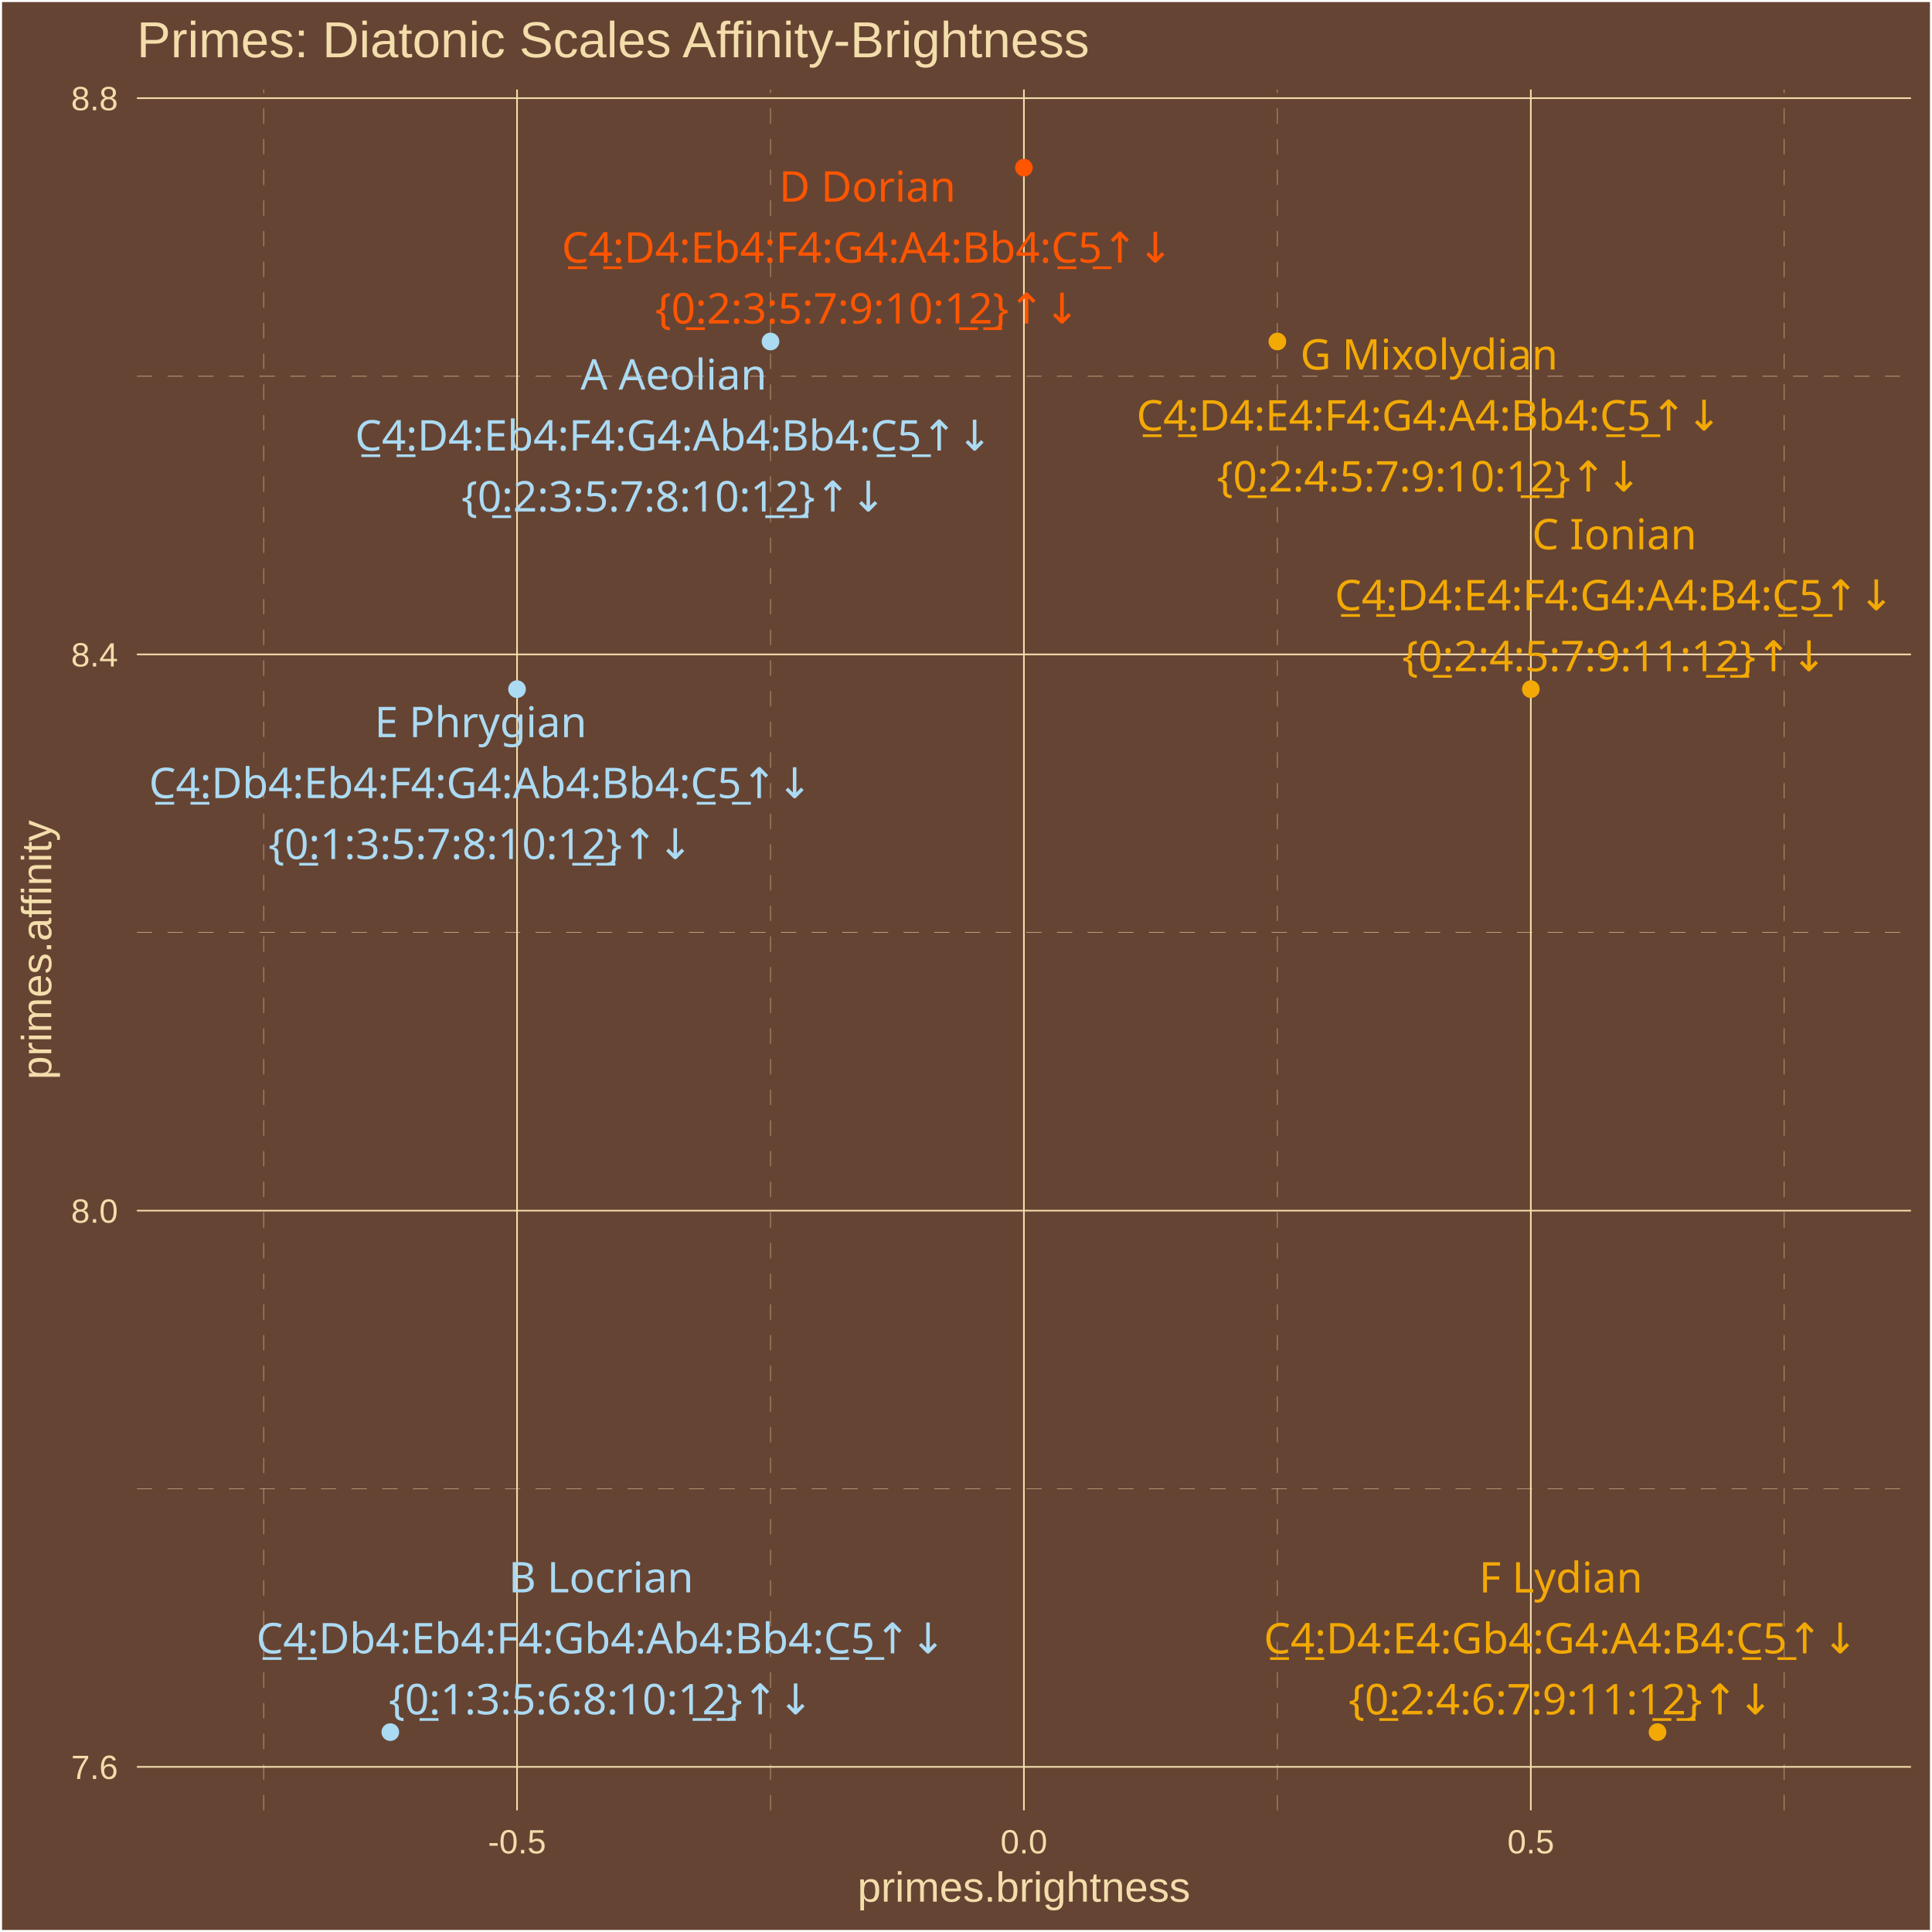
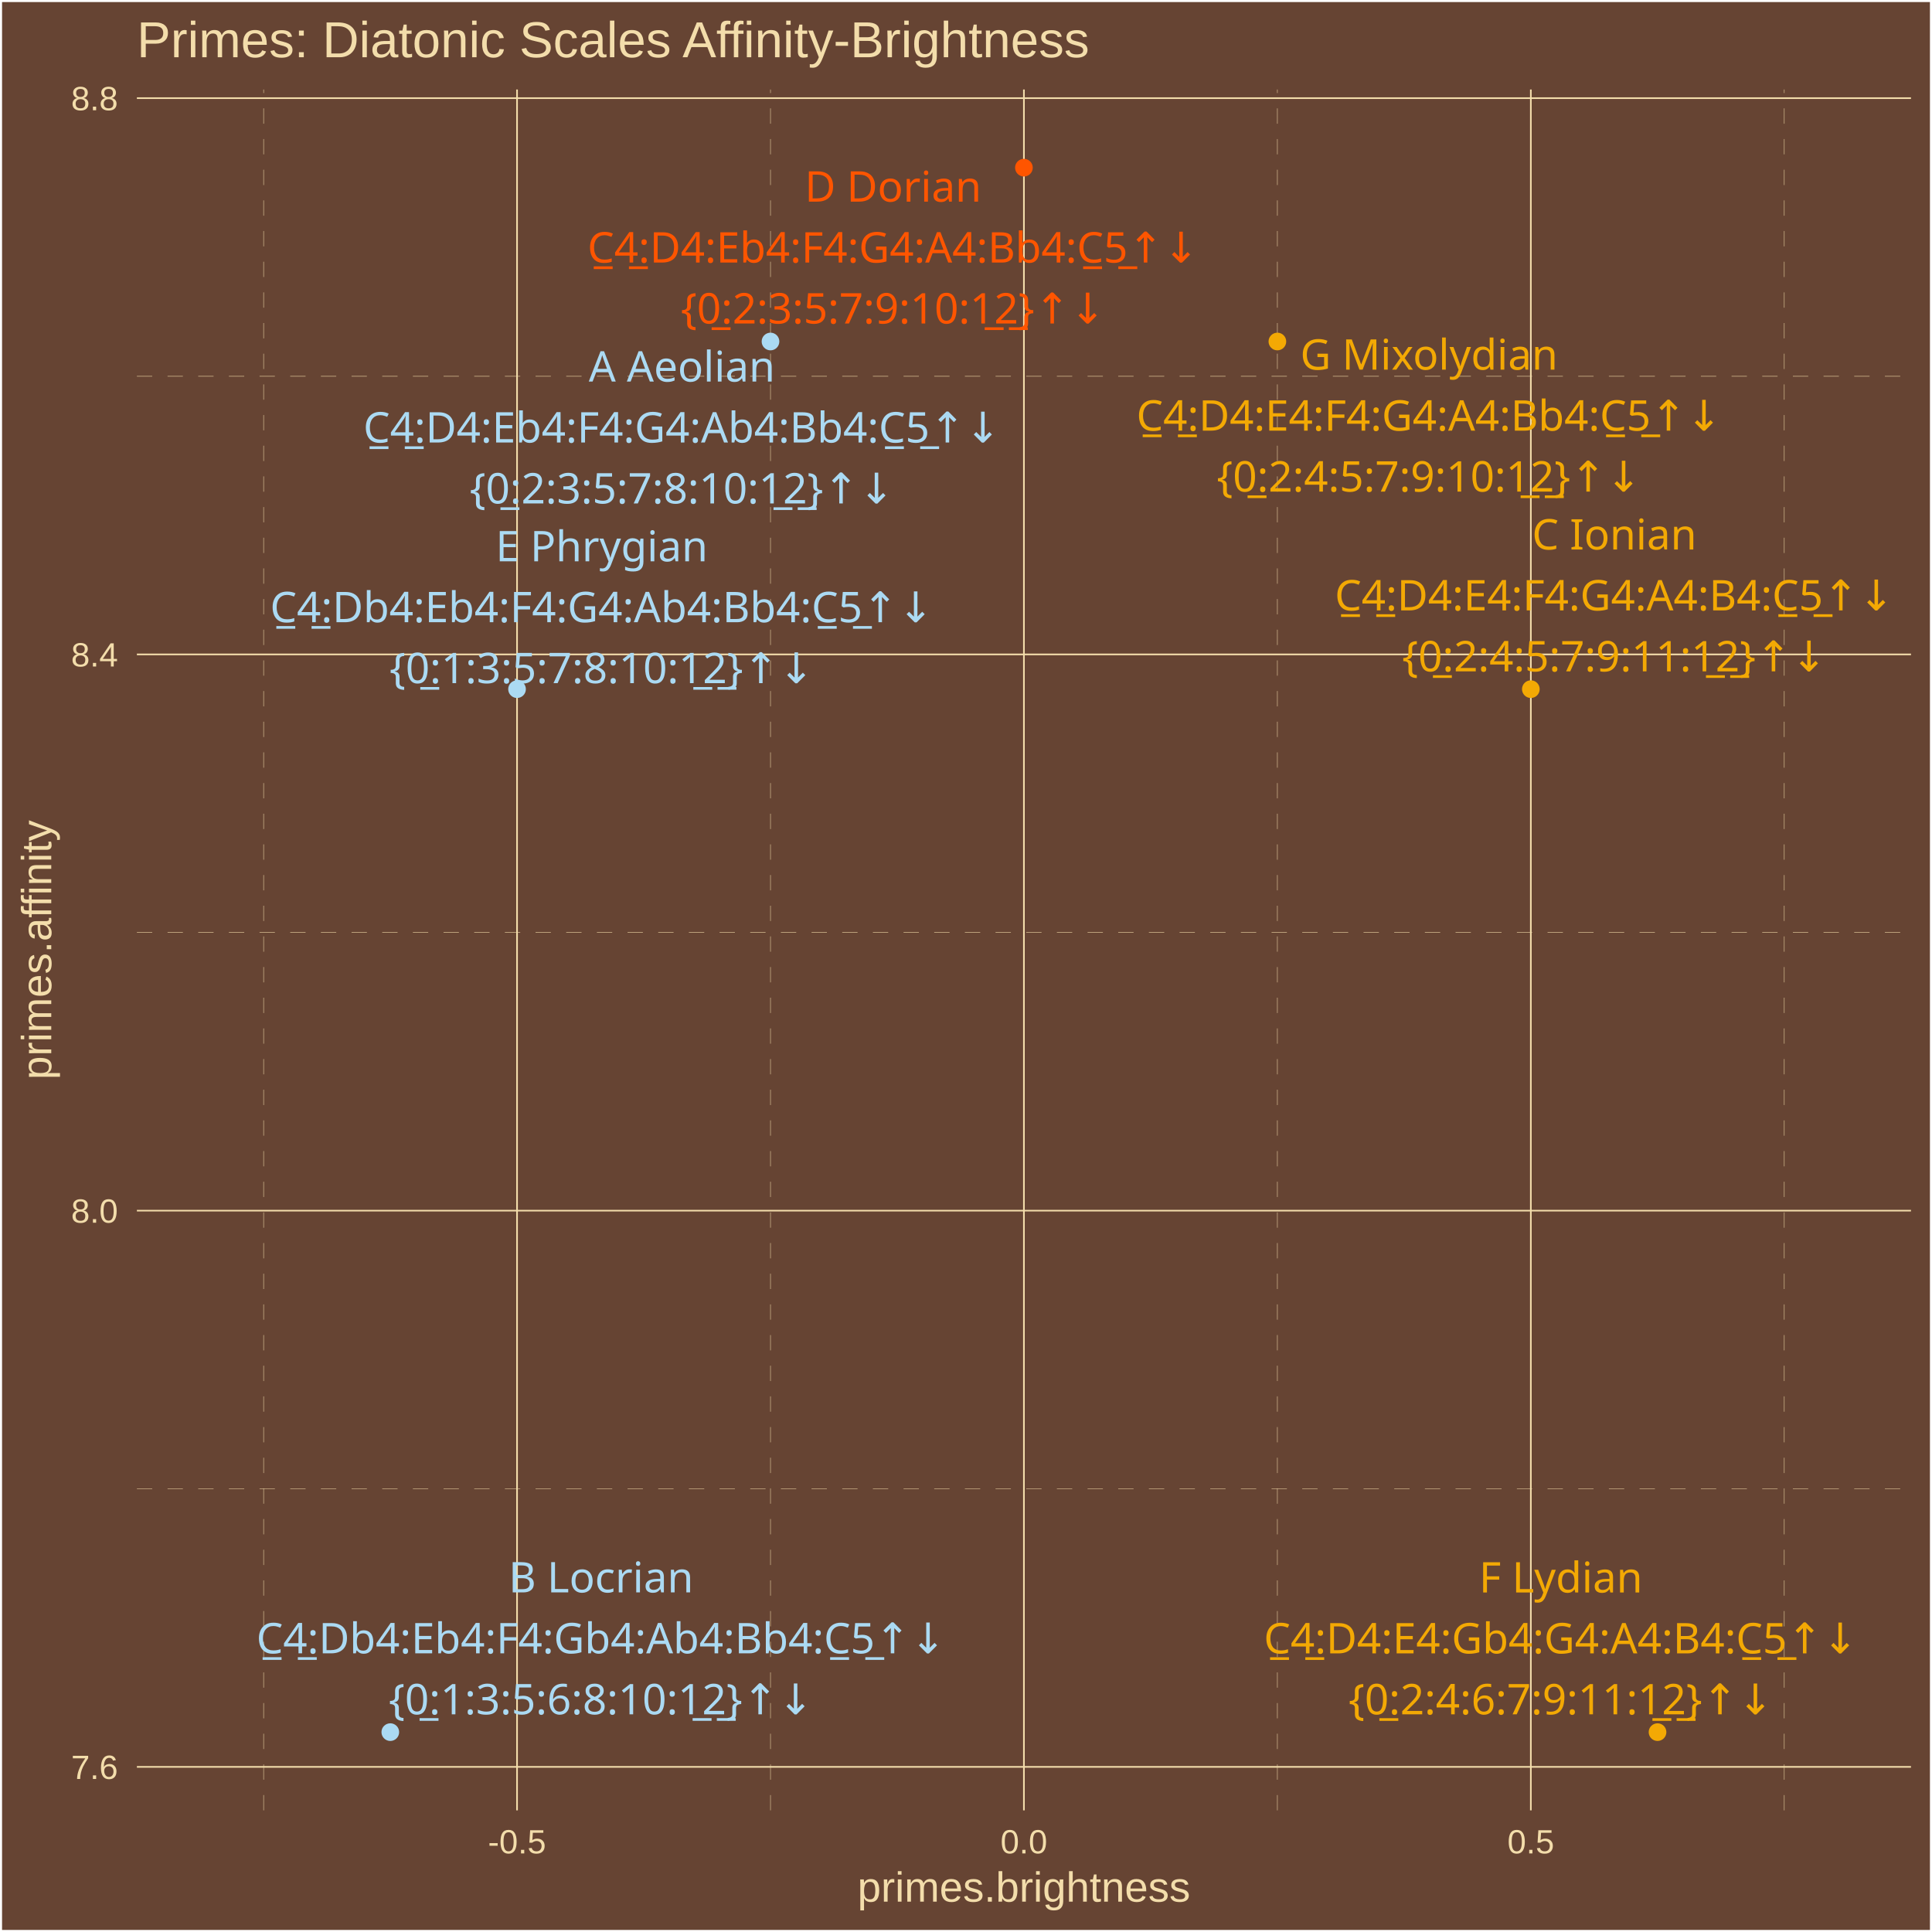
<svg xmlns="http://www.w3.org/2000/svg" class="svglite" width="504.00pt" height="504.00pt" viewBox="0 0 504.00 504.00">
  <defs>
    <style type="text/css">
    .svglite line, .svglite polyline, .svglite polygon, .svglite path, .svglite rect, .svglite circle {
      fill: none;
      stroke: #000000;
      stroke-linecap: round;
      stroke-linejoin: round;
      stroke-miterlimit: 10.00;
    }
    .svglite text {
      white-space: pre;
    }
  </style>
  </defs>
  <rect width="100%" height="100%" style="stroke: none; fill: #664433;" />
  <defs>
    <clipPath id="cpMC4wMHw1MDQuMDB8MC4wMHw1MDQuMDA=">
      <rect x="0.00" y="0.00" width="504.00" height="504.00" />
    </clipPath>
  </defs>
  <g clip-path="url(#cpMC4wMHw1MDQuMDB8MC4wMHw1MDQuMDA=)">
    <rect x="0.00" y="-0" width="504.00" height="504.00" style="stroke-width: 1.07; stroke: #FFFFFF; fill: #664433;" />
  </g>
  <defs>
    <clipPath id="cpMzUuNzF8NDk4LjUyfDIzLjM0fDQ3Mi4yNw==">
      <rect x="35.71" y="23.34" width="462.81" height="448.93" />
    </clipPath>
  </defs>
  <g clip-path="url(#cpMzUuNzF8NDk4LjUyfDIzLjM0fDQ3Mi4yNw==)">
    <rect x="35.71" y="23.34" width="462.81" height="448.93" style="stroke-width: 1.07; stroke: none; fill: #664433;" />
    <polyline points="35.71,388.38 498.52,388.38 " style="stroke-width: 0.11; stroke: #F3DDAB; stroke-dasharray: 4.00,4.00; stroke-linecap: butt;" />
    <polyline points="35.71,243.27 498.52,243.27 " style="stroke-width: 0.11; stroke: #F3DDAB; stroke-dasharray: 4.00,4.00; stroke-linecap: butt;" />
    <polyline points="35.71,98.16 498.52,98.16 " style="stroke-width: 0.11; stroke: #F3DDAB; stroke-dasharray: 4.00,4.00; stroke-linecap: butt;" />
    <polyline points="68.77,472.27 68.77,23.34 " style="stroke-width: 0.11; stroke: #F3DDAB; stroke-dasharray: 4.00,4.00; stroke-linecap: butt;" />
    <polyline points="201.00,472.27 201.00,23.34 " style="stroke-width: 0.11; stroke: #F3DDAB; stroke-dasharray: 4.00,4.00; stroke-linecap: butt;" />
    <polyline points="333.23,472.27 333.23,23.34 " style="stroke-width: 0.11; stroke: #F3DDAB; stroke-dasharray: 4.00,4.00; stroke-linecap: butt;" />
    <polyline points="465.46,472.27 465.46,23.34 " style="stroke-width: 0.11; stroke: #F3DDAB; stroke-dasharray: 4.00,4.00; stroke-linecap: butt;" />
    <polyline points="35.71,460.93 498.52,460.93 " style="stroke-width: 0.43; stroke: #F3DDAB; stroke-linecap: butt;" />
    <polyline points="35.71,315.82 498.52,315.82 " style="stroke-width: 0.43; stroke: #F3DDAB; stroke-linecap: butt;" />
    <polyline points="35.71,170.71 498.52,170.71 " style="stroke-width: 0.43; stroke: #F3DDAB; stroke-linecap: butt;" />
    <polyline points="35.71,25.60 498.52,25.60 " style="stroke-width: 0.43; stroke: #F3DDAB; stroke-linecap: butt;" />
    <polyline points="134.88,472.27 134.88,23.34 " style="stroke-width: 0.43; stroke: #F3DDAB; stroke-linecap: butt;" />
    <polyline points="267.11,472.27 267.11,23.34 " style="stroke-width: 0.43; stroke: #F3DDAB; stroke-linecap: butt;" />
    <polyline points="399.35,472.27 399.35,23.34 " style="stroke-width: 0.43; stroke: #F3DDAB; stroke-linecap: butt;" />
    <circle cx="101.82" cy="451.86" r="1.95" style="stroke-width: 0.71; stroke: #ABDAF3; fill: #ABDAF3;" />
    <circle cx="134.88" cy="179.78" r="1.95" style="stroke-width: 0.71; stroke: #ABDAF3; fill: #ABDAF3;" />
    <circle cx="201.00" cy="89.09" r="1.95" style="stroke-width: 0.71; stroke: #ABDAF3; fill: #ABDAF3;" />
    <circle cx="267.11" cy="43.74" r="1.95" style="stroke-width: 0.71; stroke: #FF5500; fill: #FF5500;" />
    <circle cx="333.23" cy="89.09" r="1.95" style="stroke-width: 0.71; stroke: #F3A904; fill: #F3A904;" />
    <circle cx="399.35" cy="179.78" r="1.95" style="stroke-width: 0.71; stroke: #F3A904; fill: #F3A904;" />
    <circle cx="432.40" cy="451.86" r="1.95" style="stroke-width: 0.71; stroke: #F3A904; fill: #F3A904;" />
    <text x="156.79" y="415.41" text-anchor="middle" style="font-size: 11.04px;fill: #ABDAF3; font-family: &quot;Arial Unicode MS&quot;;" textLength="46.60px" lengthAdjust="spacingAndGlyphs">B Locrian</text>
    <text x="156.79" y="431.31" text-anchor="middle" style="font-size: 11.04px;fill: #ABDAF3; font-family: &quot;Arial Unicode MS&quot;;" textLength="178.23px" lengthAdjust="spacingAndGlyphs">C̲4̲:Db4:Eb4:F4:Gb4:Ab4:Bb4:C̲5̲↑↓</text>
    <text x="156.79" y="447.21" text-anchor="middle" style="font-size: 11.04px;fill: #ABDAF3; font-family: &quot;Arial Unicode MS&quot;;" textLength="105.91px" lengthAdjust="spacingAndGlyphs">{0̲:1:3:5:6:8:10:1̲2̲}↑↓</text>
-     <text x="125.39" y="192.30" text-anchor="middle" style="font-size: 11.04px;fill: #ABDAF3; font-family: &quot;Arial Unicode MS&quot;;" textLength="53.96px" lengthAdjust="spacingAndGlyphs">E Phrygian</text>
-     <text x="125.39" y="208.20" text-anchor="middle" style="font-size: 11.04px;fill: #ABDAF3; font-family: &quot;Arial Unicode MS&quot;;" textLength="172.09px" lengthAdjust="spacingAndGlyphs">C̲4̲:Db4:Eb4:F4:G4:Ab4:Bb4:C̲5̲↑↓</text>
-     <text x="125.39" y="224.10" text-anchor="middle" style="font-size: 11.04px;fill: #ABDAF3; font-family: &quot;Arial Unicode MS&quot;;" textLength="105.91px" lengthAdjust="spacingAndGlyphs">{0̲:1:3:5:7:8:10:1̲2̲}↑↓</text>
-     <text x="175.74" y="101.63" text-anchor="middle" style="font-size: 11.04px;fill: #ABDAF3; font-family: &quot;Arial Unicode MS&quot;;" textLength="47.22px" lengthAdjust="spacingAndGlyphs">A Aeolian</text>
-     <text x="175.74" y="117.53" text-anchor="middle" style="font-size: 11.04px;fill: #ABDAF3; font-family: &quot;Arial Unicode MS&quot;;" textLength="165.96px" lengthAdjust="spacingAndGlyphs">C̲4̲:D4:Eb4:F4:G4:Ab4:Bb4:C̲5̲↑↓</text>
-     <text x="175.74" y="133.43" text-anchor="middle" style="font-size: 11.04px;fill: #ABDAF3; font-family: &quot;Arial Unicode MS&quot;;" textLength="105.91px" lengthAdjust="spacingAndGlyphs">{0̲:2:3:5:7:8:10:1̲2̲}↑↓</text>
-     <text x="226.28" y="52.60" text-anchor="middle" style="font-size: 11.04px;fill: #FF5500; font-family: &quot;Arial Unicode MS&quot;;" textLength="43.52px" lengthAdjust="spacingAndGlyphs">D Dorian</text>
-     <text x="226.28" y="68.50" text-anchor="middle" style="font-size: 11.04px;fill: #FF5500; font-family: &quot;Arial Unicode MS&quot;;" textLength="159.83px" lengthAdjust="spacingAndGlyphs">C̲4̲:D4:Eb4:F4:G4:A4:Bb4:C̲5̲↑↓</text>
-     <text x="226.28" y="84.39" text-anchor="middle" style="font-size: 11.04px;fill: #FF5500; font-family: &quot;Arial Unicode MS&quot;;" textLength="105.91px" lengthAdjust="spacingAndGlyphs">{0̲:2:3:5:7:9:10:1̲2̲}↑↓</text>
-     <text x="372.81" y="96.41" text-anchor="middle" style="font-size: 11.04px;fill: #F3A904; font-family: &quot;Arial Unicode MS&quot;;" textLength="63.75px" lengthAdjust="spacingAndGlyphs">G Mixolydian</text>
-     <text x="372.81" y="112.31" text-anchor="middle" style="font-size: 11.04px;fill: #F3A904; font-family: &quot;Arial Unicode MS&quot;;" textLength="153.69px" lengthAdjust="spacingAndGlyphs">C̲4̲:D4:E4:F4:G4:A4:Bb4:C̲5̲↑↓</text>
-     <text x="372.81" y="128.21" text-anchor="middle" style="font-size: 11.04px;fill: #F3A904; font-family: &quot;Arial Unicode MS&quot;;" textLength="105.91px" lengthAdjust="spacingAndGlyphs">{0̲:2:4:5:7:9:10:1̲2̲}↑↓</text>
-     <text x="421.14" y="143.30" text-anchor="middle" style="font-size: 11.04px;fill: #F3A904; font-family: &quot;Arial Unicode MS&quot;;" textLength="41.08px" lengthAdjust="spacingAndGlyphs">C Ionian</text>
-     <text x="421.14" y="159.20" text-anchor="middle" style="font-size: 11.04px;fill: #F3A904; font-family: &quot;Arial Unicode MS&quot;;" textLength="147.56px" lengthAdjust="spacingAndGlyphs">C̲4̲:D4:E4:F4:G4:A4:B4:C̲5̲↑↓</text>
-     <text x="421.14" y="175.09" text-anchor="middle" style="font-size: 11.04px;fill: #F3A904; font-family: &quot;Arial Unicode MS&quot;;" textLength="105.91px" lengthAdjust="spacingAndGlyphs">{0̲:2:4:5:7:9:11:1̲2̲}↑↓</text>
+     <text x="156.97" y="146.43" text-anchor="middle" style="font-size: 11.04px;fill: #ABDAF3; font-family: &quot;Arial Unicode MS&quot;;" textLength="53.96px" lengthAdjust="spacingAndGlyphs">E Phrygian</text>
+     <text x="156.97" y="162.32" text-anchor="middle" style="font-size: 11.04px;fill: #ABDAF3; font-family: &quot;Arial Unicode MS&quot;;" textLength="172.09px" lengthAdjust="spacingAndGlyphs">C̲4̲:Db4:Eb4:F4:G4:Ab4:Bb4:C̲5̲↑↓</text>
+     <text x="156.97" y="178.22" text-anchor="middle" style="font-size: 11.04px;fill: #ABDAF3; font-family: &quot;Arial Unicode MS&quot;;" textLength="105.91px" lengthAdjust="spacingAndGlyphs">{0̲:1:3:5:7:8:10:1̲2̲}↑↓</text>
+     <text x="177.89" y="99.54" text-anchor="middle" style="font-size: 11.04px;fill: #ABDAF3; font-family: &quot;Arial Unicode MS&quot;;" textLength="47.22px" lengthAdjust="spacingAndGlyphs">A Aeolian</text>
+     <text x="177.89" y="115.44" text-anchor="middle" style="font-size: 11.04px;fill: #ABDAF3; font-family: &quot;Arial Unicode MS&quot;;" textLength="165.96px" lengthAdjust="spacingAndGlyphs">C̲4̲:D4:Eb4:F4:G4:Ab4:Bb4:C̲5̲↑↓</text>
+     <text x="177.89" y="131.34" text-anchor="middle" style="font-size: 11.04px;fill: #ABDAF3; font-family: &quot;Arial Unicode MS&quot;;" textLength="105.91px" lengthAdjust="spacingAndGlyphs">{0̲:2:3:5:7:8:10:1̲2̲}↑↓</text>
+     <text x="232.98" y="52.60" text-anchor="middle" style="font-size: 11.04px;fill: #FF5500; font-family: &quot;Arial Unicode MS&quot;;" textLength="43.52px" lengthAdjust="spacingAndGlyphs">D Dorian</text>
+     <text x="232.98" y="68.49" text-anchor="middle" style="font-size: 11.04px;fill: #FF5500; font-family: &quot;Arial Unicode MS&quot;;" textLength="159.83px" lengthAdjust="spacingAndGlyphs">C̲4̲:D4:Eb4:F4:G4:A4:Bb4:C̲5̲↑↓</text>
+     <text x="232.98" y="84.39" text-anchor="middle" style="font-size: 11.04px;fill: #FF5500; font-family: &quot;Arial Unicode MS&quot;;" textLength="105.91px" lengthAdjust="spacingAndGlyphs">{0̲:2:3:5:7:9:10:1̲2̲}↑↓</text>
+     <text x="372.79" y="96.44" text-anchor="middle" style="font-size: 11.04px;fill: #F3A904; font-family: &quot;Arial Unicode MS&quot;;" textLength="63.75px" lengthAdjust="spacingAndGlyphs">G Mixolydian</text>
+     <text x="372.79" y="112.34" text-anchor="middle" style="font-size: 11.04px;fill: #F3A904; font-family: &quot;Arial Unicode MS&quot;;" textLength="153.69px" lengthAdjust="spacingAndGlyphs">C̲4̲:D4:E4:F4:G4:A4:Bb4:C̲5̲↑↓</text>
+     <text x="372.79" y="128.24" text-anchor="middle" style="font-size: 11.04px;fill: #F3A904; font-family: &quot;Arial Unicode MS&quot;;" textLength="105.91px" lengthAdjust="spacingAndGlyphs">{0̲:2:4:5:7:9:10:1̲2̲}↑↓</text>
+     <text x="421.14" y="143.35" text-anchor="middle" style="font-size: 11.04px;fill: #F3A904; font-family: &quot;Arial Unicode MS&quot;;" textLength="41.08px" lengthAdjust="spacingAndGlyphs">C Ionian</text>
+     <text x="421.14" y="159.24" text-anchor="middle" style="font-size: 11.04px;fill: #F3A904; font-family: &quot;Arial Unicode MS&quot;;" textLength="147.56px" lengthAdjust="spacingAndGlyphs">C̲4̲:D4:E4:F4:G4:A4:B4:C̲5̲↑↓</text>
+     <text x="421.14" y="175.14" text-anchor="middle" style="font-size: 11.04px;fill: #F3A904; font-family: &quot;Arial Unicode MS&quot;;" textLength="105.91px" lengthAdjust="spacingAndGlyphs">{0̲:2:4:5:7:9:11:1̲2̲}↑↓</text>
    <text x="407.17" y="415.43" text-anchor="middle" style="font-size: 11.04px;fill: #F3A904; font-family: &quot;Arial Unicode MS&quot;;" textLength="42.31px" lengthAdjust="spacingAndGlyphs">F Lydian</text>
    <text x="407.17" y="431.32" text-anchor="middle" style="font-size: 11.04px;fill: #F3A904; font-family: &quot;Arial Unicode MS&quot;;" textLength="155.53px" lengthAdjust="spacingAndGlyphs">C̲4̲:D4:E4:Gb4:G4:A4:B4:C̲5̲↑↓</text>
    <text x="407.17" y="447.22" text-anchor="middle" style="font-size: 11.04px;fill: #F3A904; font-family: &quot;Arial Unicode MS&quot;;" textLength="105.91px" lengthAdjust="spacingAndGlyphs">{0̲:2:4:6:7:9:11:1̲2̲}↑↓</text>
  </g>
  <g clip-path="url(#cpMC4wMHw1MDQuMDB8MC4wMHw1MDQuMDA=)">
    <text x="30.78" y="464.08" text-anchor="end" style="font-size: 8.80px;fill: #F3DDAB; font-family: &quot;Arial&quot;;" textLength="12.23px" lengthAdjust="spacingAndGlyphs">7.6</text>
    <text x="30.78" y="318.97" text-anchor="end" style="font-size: 8.80px;fill: #F3DDAB; font-family: &quot;Arial&quot;;" textLength="12.23px" lengthAdjust="spacingAndGlyphs">8.0</text>
    <text x="30.78" y="173.87" text-anchor="end" style="font-size: 8.80px;fill: #F3DDAB; font-family: &quot;Arial&quot;;" textLength="12.23px" lengthAdjust="spacingAndGlyphs">8.4</text>
    <text x="30.78" y="28.76" text-anchor="end" style="font-size: 8.80px;fill: #F3DDAB; font-family: &quot;Arial&quot;;" textLength="12.23px" lengthAdjust="spacingAndGlyphs">8.8</text>
    <text x="134.88" y="483.50" text-anchor="middle" style="font-size: 8.80px;fill: #F3DDAB; font-family: &quot;Arial&quot;;" textLength="15.16px" lengthAdjust="spacingAndGlyphs">-0.5</text>
    <text x="267.11" y="483.50" text-anchor="middle" style="font-size: 8.80px;fill: #F3DDAB; font-family: &quot;Arial&quot;;" textLength="12.23px" lengthAdjust="spacingAndGlyphs">0.0</text>
    <text x="399.35" y="483.50" text-anchor="middle" style="font-size: 8.80px;fill: #F3DDAB; font-family: &quot;Arial&quot;;" textLength="12.23px" lengthAdjust="spacingAndGlyphs">0.5</text>
    <text x="267.11" y="496.09" text-anchor="middle" style="font-size: 11.00px;fill: #F3DDAB; font-family: &quot;Arial&quot;;" textLength="86.82px" lengthAdjust="spacingAndGlyphs">primes.brightness</text>
    <text transform="translate(13.37,247.80) rotate(-90)" text-anchor="middle" style="font-size: 11.00px;fill: #F3DDAB; font-family: &quot;Arial&quot;;" textLength="67.85px" lengthAdjust="spacingAndGlyphs">primes.affinity</text>
    <text x="35.71" y="14.94" style="font-size: 13.20px;fill: #F3DDAB; font-family: &quot;Arial&quot;;" textLength="249.25px" lengthAdjust="spacingAndGlyphs">Primes: Diatonic Scales Affinity-Brightness</text>
  </g>
</svg>
